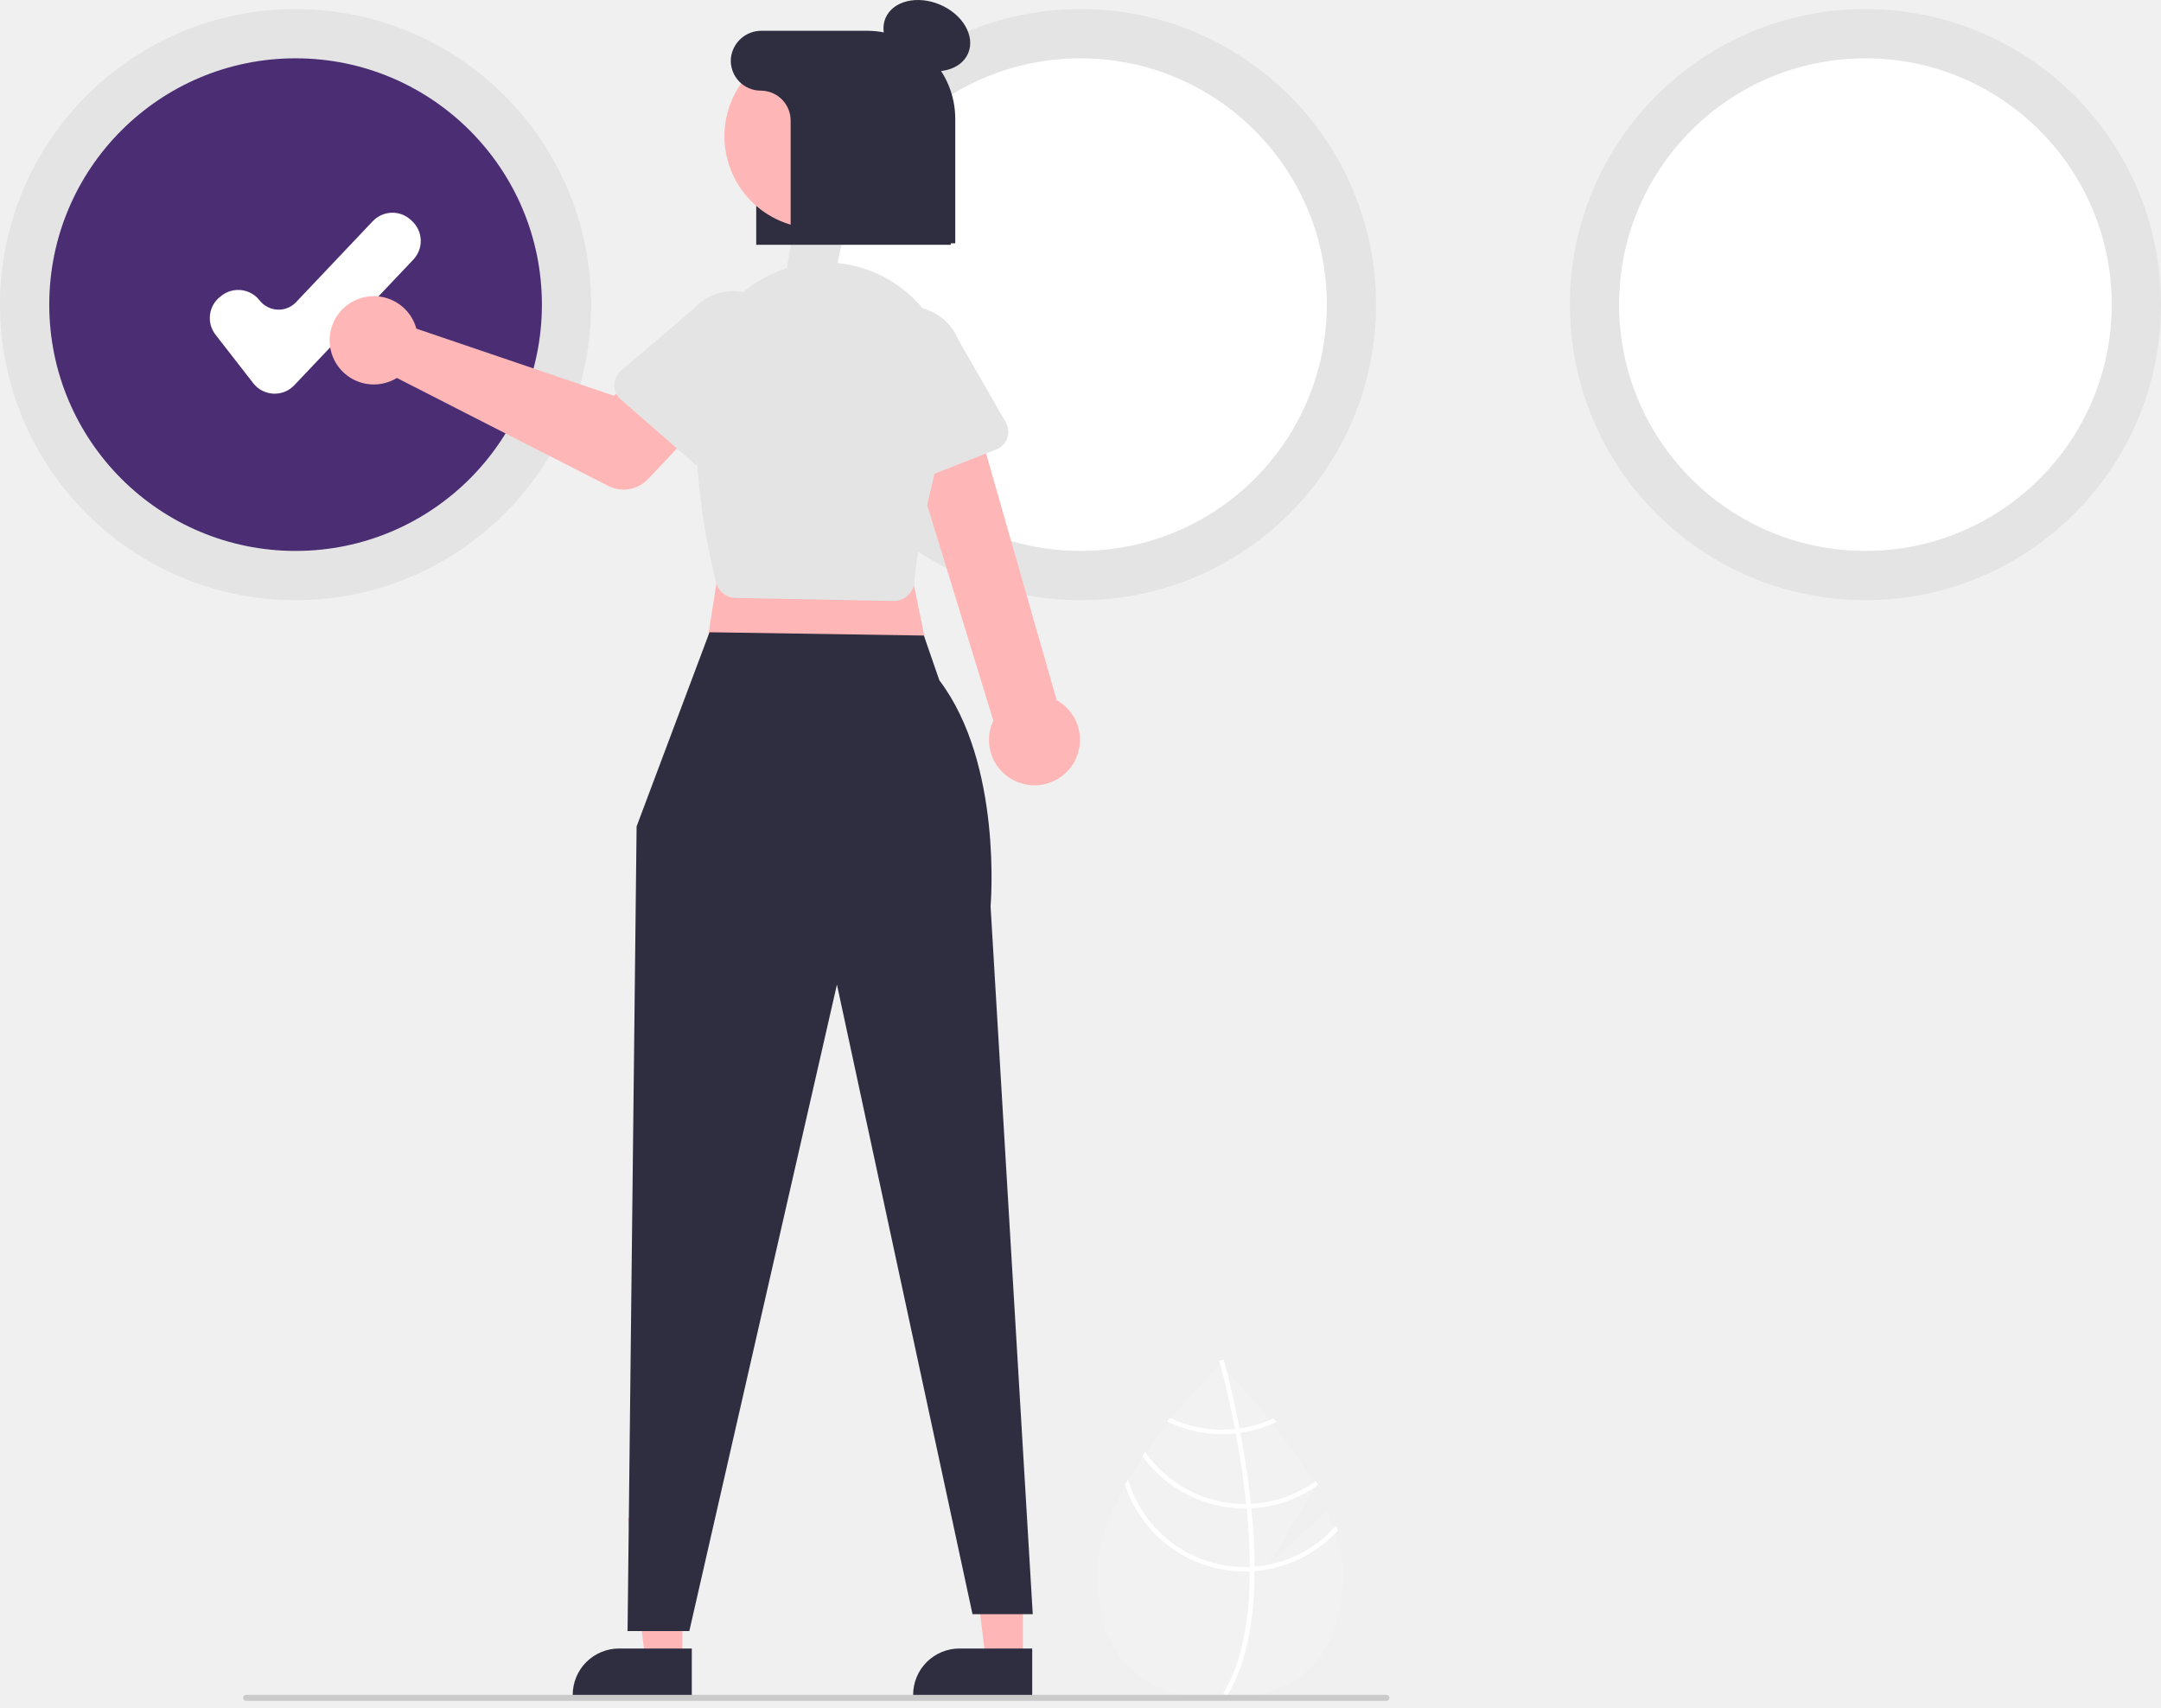
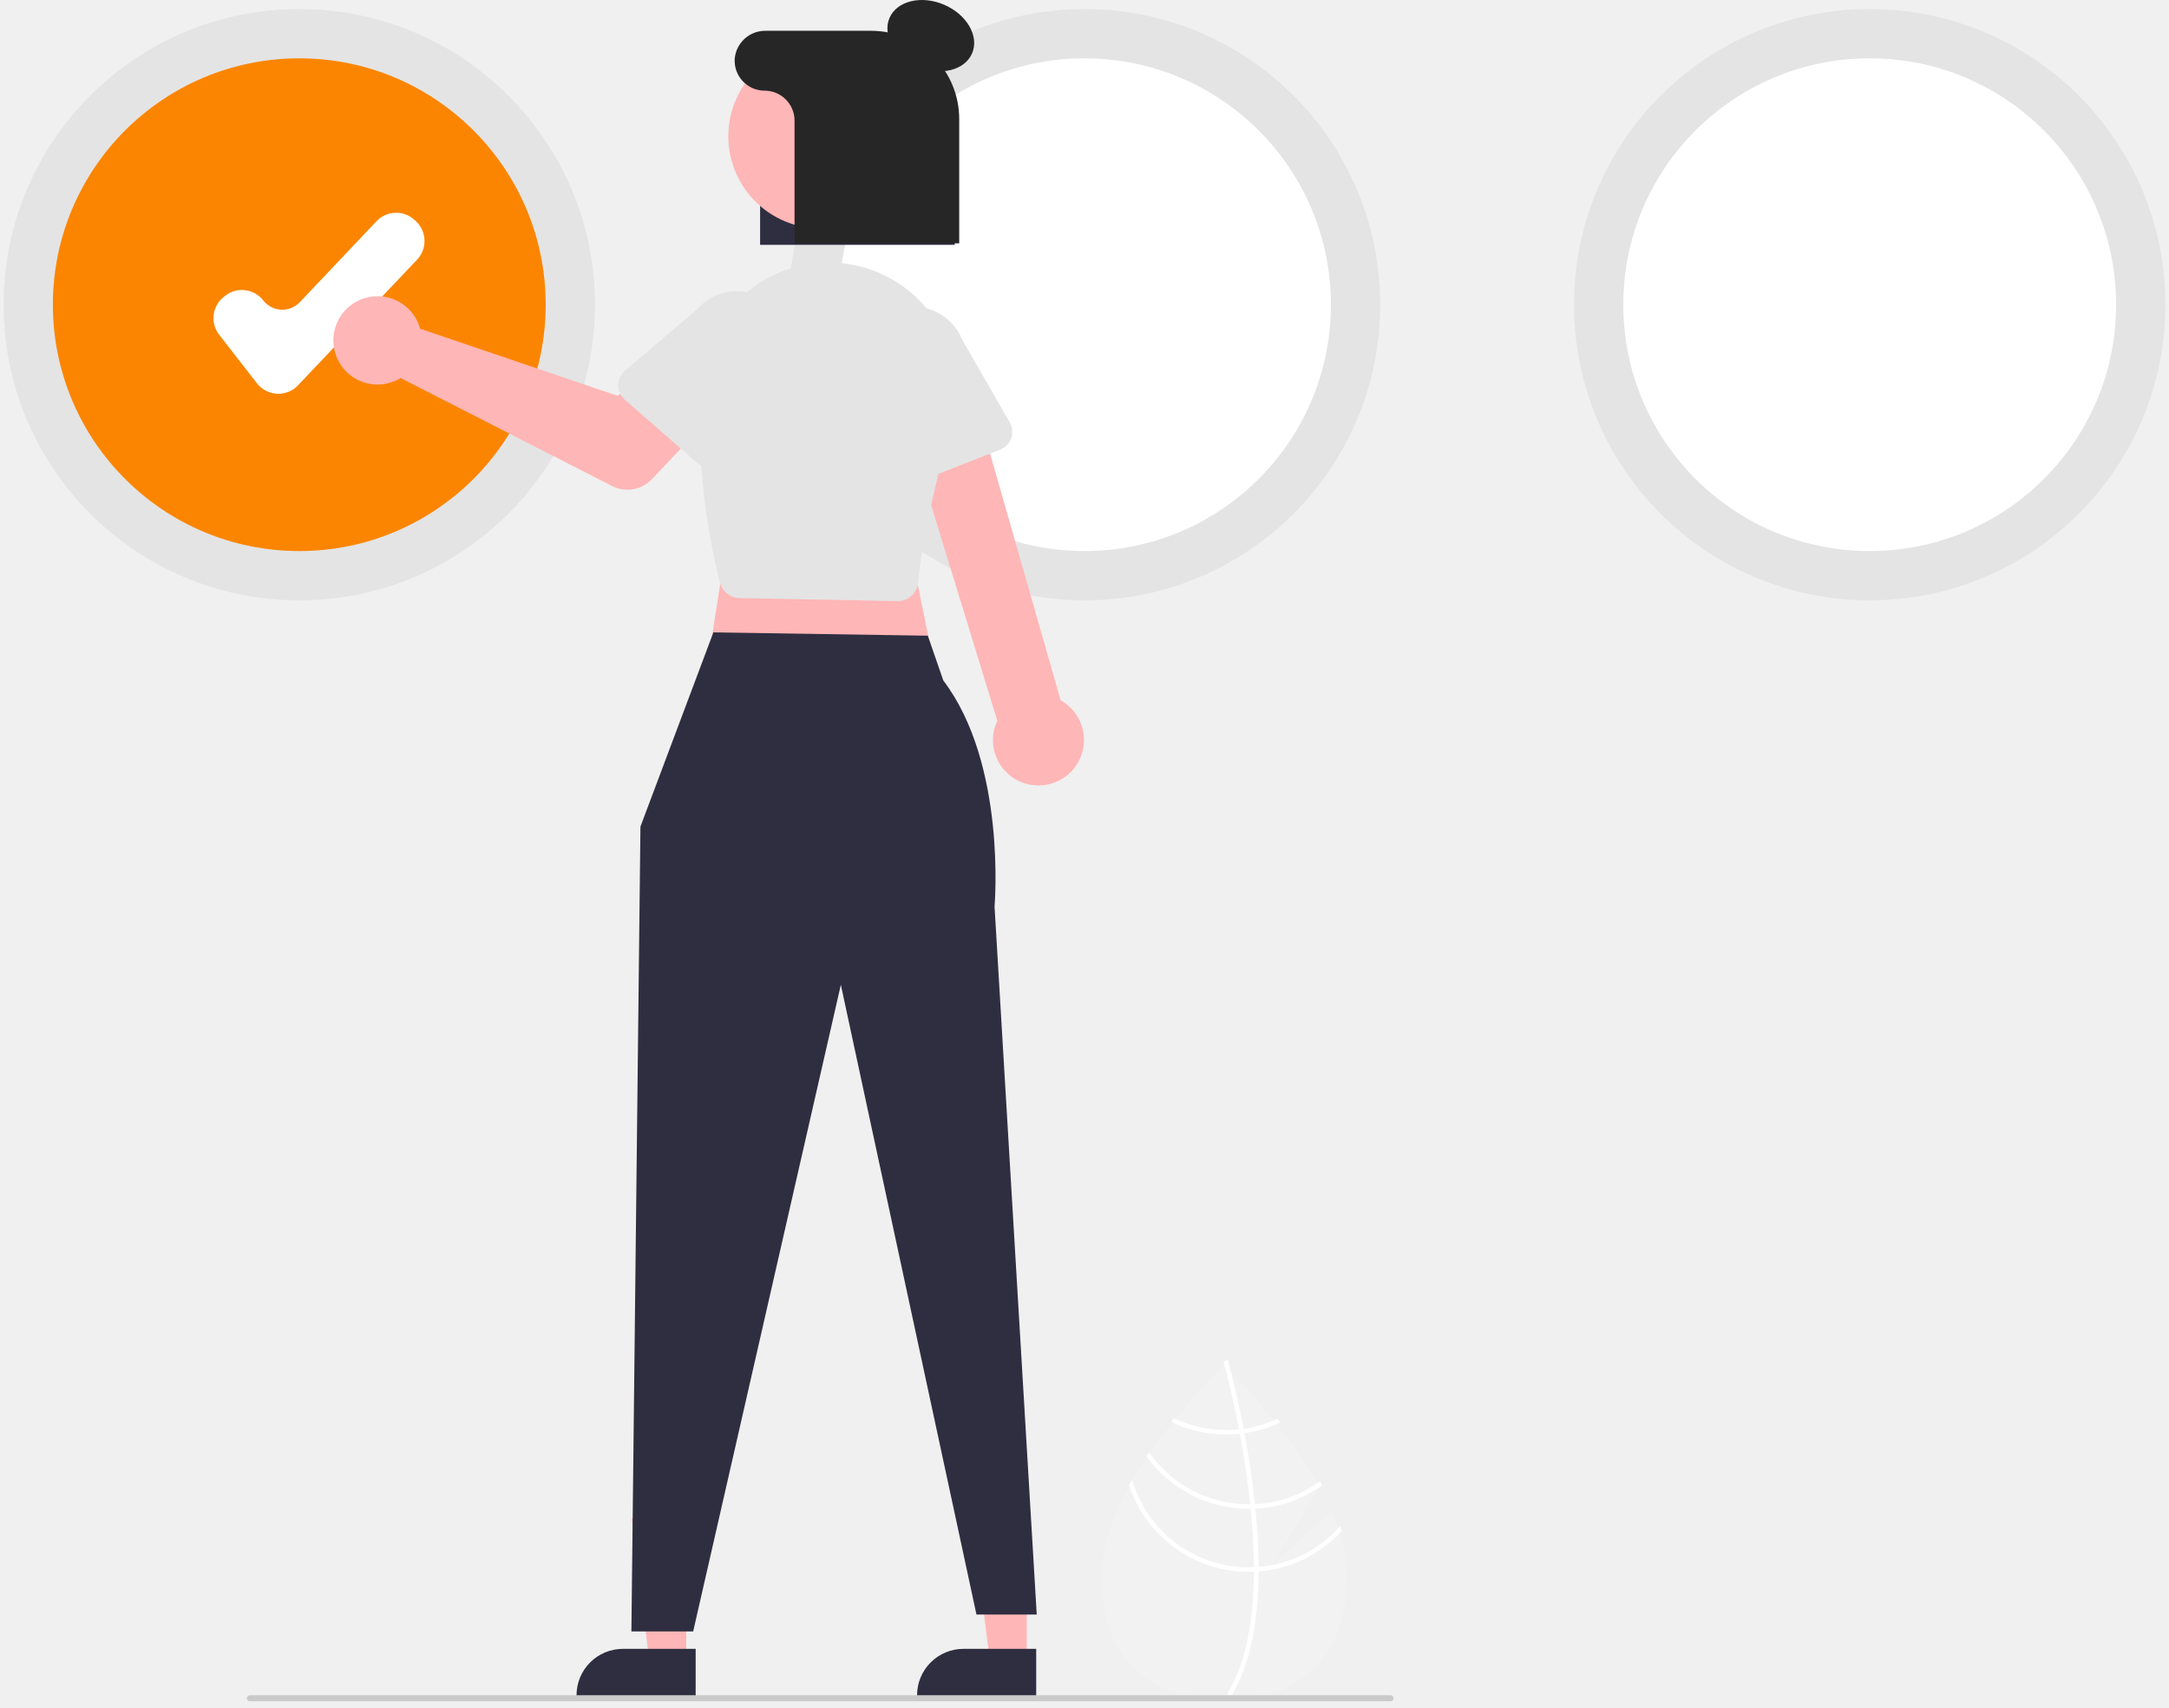
- <svg xmlns="http://www.w3.org/2000/svg" width="300" height="237" viewBox="0 0 300 237" fill="none">
-   <g clip-path="url(#clip0_1956_121694)">
-     <path d="M184.23 209.723L176.224 217.094L182.587 206.418C177.574 197.327 169.375 189.47 169.375 189.47C169.375 189.47 152.365 205.767 152.365 218.577C152.365 231.387 159.981 235.86 169.375 235.86C178.769 235.86 186.384 231.387 186.384 218.577C186.384 215.726 185.54 212.702 184.23 209.723Z" fill="#F2F2F2" />
-     <path d="M174.165 217.493V218.125C174.128 225.464 172.89 231.191 170.461 235.223C170.427 235.283 170.389 235.339 170.355 235.398L170.083 235.233L169.823 235.07C172.518 230.716 173.471 224.561 173.506 218.159C173.509 217.953 173.512 217.743 173.509 217.534C173.499 214.824 173.334 212.082 173.068 209.419C173.049 209.213 173.027 209.003 173.005 208.794C172.637 205.28 172.105 201.923 171.561 199.007C171.524 198.8 171.483 198.594 171.442 198.391C170.502 193.458 169.542 189.885 169.323 189.094C169.298 188.998 169.282 188.944 169.279 188.932L169.576 188.848L169.579 188.844L169.879 188.76C169.883 188.773 169.936 188.951 170.023 189.282C170.358 190.52 171.227 193.88 172.08 198.313C172.118 198.513 172.158 198.719 172.196 198.925C172.64 201.292 173.074 203.936 173.418 206.712C173.506 207.409 173.584 208.097 173.652 208.775C173.677 208.985 173.699 209.194 173.718 209.4C174.006 212.279 174.155 214.977 174.165 217.493Z" fill="white" />
-     <path d="M172.08 198.313C171.871 198.341 171.658 198.369 171.442 198.391C170.857 198.451 170.268 198.481 169.679 198.481C167.17 198.485 164.692 197.925 162.427 196.844C162.296 197.009 162.165 197.175 162.03 197.344C164.412 198.506 167.029 199.109 169.679 199.107C170.308 199.106 170.936 199.073 171.561 199.007C171.774 198.985 171.986 198.957 172.196 198.925C173.924 198.677 175.606 198.168 177.182 197.416C177.047 197.244 176.916 197.075 176.788 196.909C175.296 197.606 173.71 198.079 172.08 198.313Z" fill="white" />
-     <path d="M173.652 208.775C173.437 208.787 173.221 208.794 173.005 208.794C172.94 208.797 172.871 208.797 172.805 208.797C170.086 208.797 167.407 208.139 164.997 206.88C162.587 205.622 160.517 203.798 158.964 201.567C158.839 201.751 158.714 201.935 158.592 202.123C160.211 204.381 162.345 206.221 164.816 207.49C167.288 208.76 170.027 209.422 172.805 209.422C172.893 209.422 172.98 209.422 173.068 209.419C173.287 209.416 173.502 209.41 173.718 209.4C177.056 209.229 180.273 208.101 182.986 206.149C182.886 205.965 182.786 205.78 182.683 205.596C180.046 207.512 176.908 208.617 173.652 208.775Z" fill="white" />
-     <path d="M174.165 217.493C173.946 217.512 173.728 217.524 173.509 217.534C173.274 217.543 173.04 217.549 172.805 217.549C169.152 217.545 165.597 216.358 162.675 214.164C159.753 211.971 157.619 208.89 156.594 205.383C156.454 205.637 156.313 205.887 156.179 206.14C157.334 209.639 159.562 212.685 162.546 214.845C165.531 217.006 169.121 218.171 172.805 218.175C173.04 218.175 173.274 218.171 173.506 218.159C173.728 218.153 173.946 218.14 174.165 218.124C178.585 217.779 182.708 215.766 185.7 212.495C185.634 212.263 185.559 212.035 185.484 211.804C182.594 215.1 178.534 217.141 174.165 217.493Z" fill="white" />
-     <path d="M41.033 83.323C63.696 83.323 82.067 64.952 82.067 42.29C82.067 19.628 63.696 1.257 41.033 1.257C18.371 1.257 0 19.628 0 42.29C0 64.952 18.371 83.323 41.033 83.323Z" fill="#E4E4E4" />
-     <path d="M41.033 76.484C59.919 76.484 75.228 61.175 75.228 42.29C75.228 23.405 59.919 8.095 41.033 8.095C22.148 8.095 6.839 23.405 6.839 42.29C6.839 61.175 22.148 76.484 41.033 76.484Z" fill="#4A2D73" />
-     <path d="M150 83.323C172.662 83.323 191.034 64.952 191.034 42.29C191.034 19.628 172.662 1.257 150 1.257C127.338 1.257 108.967 19.628 108.967 42.29C108.967 64.952 127.338 83.323 150 83.323Z" fill="#E4E4E4" />
-     <path d="M150 76.484C168.885 76.484 184.195 61.175 184.195 42.29C184.195 23.405 168.885 8.095 150 8.095C131.115 8.095 115.806 23.405 115.806 42.29C115.806 61.175 131.115 76.484 150 76.484Z" fill="white" />
-     <path d="M258.967 83.323C281.629 83.323 300 64.952 300 42.29C300 19.628 281.629 1.257 258.967 1.257C236.305 1.257 217.934 19.628 217.934 42.29C217.934 64.952 236.305 83.323 258.967 83.323Z" fill="#E4E4E4" />
-     <path d="M258.967 76.484C277.852 76.484 293.161 61.175 293.161 42.29C293.161 23.405 277.852 8.095 258.967 8.095C240.082 8.095 224.772 23.405 224.772 42.29C224.772 61.175 240.082 76.484 258.967 76.484Z" fill="white" />
-     <path d="M38.128 54.656C38.067 54.656 38.006 54.654 37.945 54.651C37.404 54.625 36.875 54.482 36.395 54.233C35.914 53.983 35.493 53.633 35.161 53.205L29.916 46.461C29.305 45.674 29.032 44.677 29.155 43.688C29.279 42.7 29.789 41.8 30.575 41.188L30.764 41.041C31.551 40.43 32.548 40.157 33.537 40.28C34.525 40.404 35.424 40.914 36.037 41.7C36.333 42.08 36.707 42.392 37.134 42.614C37.562 42.836 38.032 42.963 38.513 42.986C38.994 43.01 39.474 42.929 39.921 42.75C40.368 42.57 40.771 42.296 41.102 41.947L51.752 30.704C52.092 30.346 52.498 30.058 52.949 29.857C53.4 29.656 53.886 29.545 54.379 29.532C54.872 29.519 55.364 29.602 55.824 29.779C56.285 29.956 56.707 30.221 57.065 30.561L57.239 30.725C57.962 31.411 58.384 32.355 58.411 33.352C58.438 34.348 58.068 35.314 57.382 36.038L40.855 53.482C40.505 53.853 40.082 54.148 39.613 54.35C39.144 54.552 38.639 54.656 38.128 54.656Z" fill="white" />
-     <path d="M131.991 33.981H104.982V10.493C105.01 9.038 105.614 7.654 106.66 6.644C107.707 5.634 109.111 5.08 110.566 5.103H119.543C126.407 5.103 131.991 10.493 131.991 17.118V33.981Z" fill="#2F2E41" />
-     <path d="M141.989 230.534L136.862 230.534L134.423 210.758L141.99 210.758L141.989 230.534Z" fill="#FFB6B6" />
-     <path d="M143.297 235.504L126.765 235.504V235.295C126.765 233.588 127.443 231.951 128.649 230.745C129.856 229.538 131.493 228.86 133.2 228.86L143.297 228.86L143.297 235.504Z" fill="#2F2E41" />
-     <path d="M94.731 230.534L89.604 230.534L87.165 210.758L94.732 210.758L94.731 230.534Z" fill="#FFB6B6" />
-     <path d="M96.039 235.504L79.507 235.504V235.295C79.507 233.588 80.185 231.951 81.392 230.745C82.599 229.538 84.235 228.86 85.942 228.86L96.04 228.86L96.039 235.504Z" fill="#2F2E41" />
-     <path d="M100.922 71.654L97.576 92.983L129.36 93.401L125.178 72.909L100.922 71.654Z" fill="#FFB6B6" />
-     <path d="M98.499 87.775L88.376 114.731L87.121 226.437H95.695L116.187 136.687L135.007 224.094H143.371L137.516 125.813C137.516 125.813 139.243 106.087 130.406 94.447L128.256 88.233L98.499 87.775Z" fill="#2F2E41" />
-     <path d="M141.921 108.788C141.036 108.547 140.215 108.115 139.515 107.522C138.815 106.929 138.254 106.19 137.871 105.356C137.488 104.523 137.292 103.616 137.297 102.699C137.302 101.781 137.509 100.876 137.901 100.048L124.38 55.964L134.326 53.992L146.692 97.204C148.041 97.956 149.067 99.177 149.576 100.635C150.084 102.093 150.04 103.687 149.452 105.115C148.864 106.543 147.773 107.706 146.385 108.383C144.997 109.06 143.409 109.204 141.921 108.788Z" fill="#FFB6B6" />
-     <path d="M124.028 83.434L102.118 83.011C101.492 82.997 100.887 82.779 100.397 82.389C99.906 82 99.557 81.46 99.403 80.853C98.228 76.203 95.644 64.083 97.015 52.012C97.285 49.674 98.022 47.413 99.181 45.365C100.341 43.316 101.9 41.521 103.765 40.085C105.63 38.649 107.765 37.602 110.042 37.006C112.319 36.41 114.693 36.276 117.023 36.613C119.48 36.965 121.836 37.833 123.935 39.159C126.033 40.485 127.828 42.24 129.201 44.309C130.574 46.377 131.494 48.713 131.9 51.162C132.307 53.611 132.191 56.118 131.561 58.52C128.803 68.993 127.245 76.486 126.931 80.79C126.884 81.413 126.635 82.003 126.222 82.47C125.808 82.938 125.253 83.257 124.641 83.38C124.459 83.416 124.274 83.434 124.089 83.434C124.068 83.434 124.048 83.434 124.028 83.434Z" fill="#E4E4E4" />
-     <path d="M57.474 44.711C57.606 45.006 57.714 45.312 57.798 45.624L85.222 54.943L90.522 50.313L98.554 57.398L89.969 66.505C89.275 67.241 88.362 67.732 87.365 67.904C86.369 68.076 85.344 67.921 84.444 67.461L55.097 52.471C54.036 53.122 52.802 53.434 51.559 53.367C50.315 53.299 49.122 52.855 48.138 52.093C47.154 51.33 46.425 50.286 46.048 49.1C45.671 47.913 45.665 46.64 46.03 45.449C46.394 44.259 47.113 43.208 48.089 42.436C49.066 41.664 50.255 41.207 51.497 41.127C52.739 41.047 53.977 41.347 55.044 41.987C56.112 42.627 56.96 43.578 57.474 44.711Z" fill="#FFB6B6" />
-     <path d="M85.279 53.457C85.281 53.079 85.365 52.706 85.524 52.364C85.684 52.021 85.915 51.717 86.203 51.472L96.244 42.919C97.515 41.462 99.312 40.57 101.24 40.436C103.168 40.303 105.07 40.939 106.53 42.206C107.989 43.474 108.886 45.268 109.025 47.196C109.163 49.123 108.531 51.027 107.267 52.49L100.116 63.625C99.912 63.943 99.642 64.213 99.324 64.417C99.006 64.621 98.648 64.754 98.274 64.807C97.9 64.86 97.519 64.832 97.157 64.724C96.795 64.617 96.461 64.433 96.176 64.184L86.179 55.452C85.894 55.204 85.666 54.897 85.511 54.553C85.356 54.208 85.277 53.834 85.279 53.457Z" fill="#E4E4E4" />
-     <path d="M123.774 67.131C123.44 66.955 123.148 66.709 122.917 66.41C122.686 66.111 122.523 65.765 122.438 65.397L119.469 52.545C118.762 50.746 118.797 48.741 119.566 46.968C120.336 45.195 121.777 43.8 123.573 43.088C125.37 42.376 127.375 42.406 129.15 43.17C130.925 43.935 132.324 45.372 133.041 47.167L139.633 58.642C139.821 58.97 139.936 59.334 139.971 59.71C140.005 60.086 139.958 60.465 139.833 60.822C139.708 61.178 139.508 61.503 139.246 61.775C138.984 62.047 138.666 62.26 138.315 62.398L125.96 67.251C125.608 67.39 125.231 67.45 124.854 67.43C124.477 67.409 124.108 67.307 123.774 67.131Z" fill="#E4E4E4" />
-     <path d="M134.402 7.399C135.417 5.024 133.672 2.002 130.506 0.649C127.339 -0.703 123.95 0.126 122.935 2.5C121.921 4.875 123.666 7.897 126.832 9.25C129.999 10.602 133.388 9.774 134.402 7.399Z" fill="#2F2E41" />
-     <path d="M124.58 25.051C127.967 18.855 125.69 11.085 119.493 7.697C113.296 4.31 105.527 6.587 102.139 12.784C98.752 18.981 101.029 26.75 107.226 30.138C113.423 33.525 121.192 31.248 124.58 25.051Z" fill="#FFB6B6" />
-     <path d="M120.374 4.272H105.748C104.676 4.258 103.638 4.65 102.842 5.37C102.047 6.089 101.553 7.083 101.459 8.151C101.422 8.719 101.501 9.288 101.692 9.824C101.883 10.36 102.182 10.851 102.571 11.266C102.96 11.682 103.43 12.013 103.952 12.239C104.474 12.466 105.037 12.583 105.606 12.583C106.708 12.583 107.764 13.02 108.544 13.8C109.323 14.579 109.761 15.636 109.761 16.738V33.774H132.614V16.512C132.614 14.905 132.297 13.313 131.682 11.828C131.067 10.343 130.166 8.994 129.029 7.857C127.892 6.721 126.543 5.819 125.058 5.204C123.573 4.589 121.982 4.272 120.374 4.272Z" fill="#2F2E41" />
-     <path d="M192.476 236.128H34.166C34.055 236.128 33.95 236.085 33.872 236.007C33.794 235.929 33.75 235.823 33.75 235.713C33.75 235.603 33.794 235.497 33.872 235.419C33.95 235.341 34.055 235.297 34.166 235.297H192.476C192.586 235.297 192.692 235.341 192.77 235.419C192.848 235.497 192.891 235.603 192.891 235.713C192.891 235.823 192.848 235.929 192.77 236.007C192.692 236.085 192.586 236.128 192.476 236.128Z" fill="#CACACA" />
+ <svg xmlns="http://www.w3.org/2000/svg" width="301" height="237" viewBox="0 0 301 237" fill="none">
+   <g clip-path="url(#clip0_2002_17331)">
+     <path d="M184.73 209.724L176.724 217.095L183.087 206.418C178.074 197.327 169.875 189.471 169.875 189.471C169.875 189.471 152.865 205.767 152.865 218.577C152.865 231.388 160.481 235.86 169.875 235.86C179.269 235.86 186.884 231.388 186.884 218.577C186.884 215.726 186.04 212.702 184.73 209.724Z" fill="#F2F2F2" />
+     <path d="M174.665 217.493V218.124C174.628 225.464 173.39 231.191 170.961 235.223C170.927 235.283 170.889 235.339 170.855 235.398L170.583 235.233L170.323 235.07C173.018 230.716 173.971 224.561 174.006 218.159C174.009 217.953 174.012 217.743 174.009 217.534C173.999 214.824 173.834 212.082 173.568 209.419C173.549 209.213 173.527 209.003 173.505 208.794C173.137 205.28 172.605 201.923 172.061 199.006C172.024 198.8 171.983 198.594 171.942 198.391C171.002 193.458 170.042 189.885 169.823 189.094C169.798 188.997 169.782 188.944 169.779 188.932L170.076 188.847L170.079 188.844L170.379 188.76C170.383 188.772 170.436 188.95 170.523 189.282C170.858 190.52 171.727 193.88 172.58 198.313C172.618 198.513 172.658 198.719 172.696 198.925C173.14 201.291 173.574 203.936 173.918 206.712C174.006 207.409 174.084 208.097 174.152 208.775C174.177 208.984 174.199 209.194 174.218 209.4C174.506 212.279 174.655 214.977 174.665 217.493Z" fill="white" />
+     <path d="M172.58 198.313C172.371 198.341 172.158 198.369 171.942 198.391C171.357 198.451 170.768 198.482 170.179 198.482C167.67 198.485 165.192 197.925 162.927 196.844C162.796 197.009 162.665 197.175 162.53 197.344C164.912 198.507 167.529 199.11 170.179 199.107C170.808 199.107 171.436 199.073 172.061 199.007C172.274 198.985 172.486 198.957 172.696 198.926C174.424 198.678 176.106 198.169 177.682 197.416C177.547 197.244 177.416 197.075 177.288 196.909C175.796 197.606 174.21 198.079 172.58 198.313Z" fill="white" />
+     <path d="M174.152 208.775C173.937 208.787 173.721 208.793 173.505 208.793C173.44 208.797 173.371 208.797 173.305 208.797C170.586 208.797 167.907 208.139 165.497 206.88C163.087 205.621 161.017 203.798 159.464 201.566C159.339 201.751 159.214 201.935 159.092 202.123C160.711 204.381 162.845 206.221 165.316 207.49C167.788 208.76 170.527 209.422 173.305 209.422C173.393 209.422 173.48 209.422 173.568 209.419C173.787 209.416 174.002 209.409 174.218 209.4C177.556 209.229 180.773 208.1 183.486 206.149C183.386 205.965 183.286 205.78 183.183 205.596C180.546 207.512 177.408 208.616 174.152 208.775Z" fill="white" />
+     <path d="M174.665 217.494C174.446 217.512 174.228 217.525 174.009 217.534C173.774 217.544 173.54 217.55 173.305 217.55C169.652 217.546 166.097 216.358 163.175 214.165C160.253 211.972 158.119 208.891 157.094 205.384C156.954 205.637 156.813 205.887 156.679 206.14C157.834 209.639 160.062 212.685 163.046 214.846C166.031 217.006 169.621 218.171 173.305 218.175C173.54 218.175 173.774 218.172 174.006 218.159C174.228 218.153 174.446 218.141 174.665 218.125C179.085 217.779 183.208 215.767 186.2 212.495C186.134 212.264 186.059 212.036 185.984 211.804C183.094 215.1 179.034 217.141 174.665 217.494Z" fill="white" />
+     <path d="M41.533 83.324C64.196 83.324 82.567 64.952 82.567 42.29C82.567 19.628 64.196 1.257 41.533 1.257C18.871 1.257 0.5 19.628 0.5 42.29C0.5 64.952 18.871 83.324 41.533 83.324Z" fill="#E4E4E4" />
+     <path d="M41.533 76.485C60.419 76.485 75.728 61.175 75.728 42.29C75.728 23.405 60.419 8.096 41.533 8.096C22.648 8.096 7.339 23.405 7.339 42.29C7.339 61.175 22.648 76.485 41.533 76.485Z" fill="#FB8500" />
+     <path d="M150.5 83.324C173.162 83.324 191.534 64.952 191.534 42.29C191.534 19.628 173.162 1.257 150.5 1.257C127.838 1.257 109.467 19.628 109.467 42.29C109.467 64.952 127.838 83.324 150.5 83.324Z" fill="#E4E4E4" />
+     <path d="M150.5 76.485C169.385 76.485 184.695 61.175 184.695 42.29C184.695 23.405 169.385 8.096 150.5 8.096C131.615 8.096 116.306 23.405 116.306 42.29C116.306 61.175 131.615 76.485 150.5 76.485Z" fill="white" />
+     <path d="M259.467 83.324C282.129 83.324 300.5 64.952 300.5 42.29C300.5 19.628 282.129 1.257 259.467 1.257C236.805 1.257 218.434 19.628 218.434 42.29C218.434 64.952 236.805 83.324 259.467 83.324Z" fill="#E4E4E4" />
+     <path d="M259.467 76.485C278.352 76.485 293.661 61.175 293.661 42.29C293.661 23.405 278.352 8.096 259.467 8.096C240.582 8.096 225.272 23.405 225.272 42.29C225.272 61.175 240.582 76.485 259.467 76.485Z" fill="white" />
+     <path d="M38.628 54.655C38.567 54.655 38.506 54.654 38.445 54.651C37.904 54.625 37.375 54.482 36.895 54.232C36.414 53.983 35.993 53.632 35.661 53.205L30.416 46.461C29.805 45.674 29.532 44.676 29.655 43.688C29.779 42.699 30.289 41.8 31.075 41.188L31.264 41.041C32.051 40.43 33.048 40.156 34.037 40.28C35.025 40.403 35.924 40.914 36.537 41.7C36.833 42.08 37.207 42.392 37.634 42.614C38.062 42.836 38.532 42.963 39.013 42.986C39.494 43.01 39.974 42.929 40.421 42.749C40.868 42.57 41.271 42.296 41.602 41.947L52.252 30.704C52.592 30.345 52.998 30.058 53.449 29.856C53.9 29.655 54.386 29.545 54.879 29.532C55.372 29.518 55.864 29.602 56.324 29.779C56.785 29.955 57.207 30.221 57.565 30.56L57.739 30.725C58.462 31.41 58.884 32.355 58.911 33.351C58.938 34.348 58.568 35.314 57.882 36.037L41.355 53.482C41.005 53.853 40.582 54.148 40.113 54.35C39.644 54.551 39.139 54.656 38.628 54.655Z" fill="white" />
+     <path d="M132.491 33.981H105.482V10.493C105.51 9.038 106.114 7.654 107.16 6.644C108.207 5.634 109.611 5.08 111.066 5.103H120.043C126.907 5.103 132.491 10.493 132.491 17.118V33.981Z" fill="#2F2E41" />
+     <path d="M142.489 230.535L137.362 230.534L134.923 210.758L142.49 210.758L142.489 230.535Z" fill="#FFB6B6" />
+     <path d="M143.797 235.504L127.265 235.503V235.294C127.265 233.588 127.943 231.951 129.149 230.744C130.356 229.537 131.993 228.859 133.7 228.859L143.797 228.86L143.797 235.504Z" fill="#2F2E41" />
+     <path d="M95.231 230.535L90.104 230.534L87.665 210.758L95.232 210.758L95.231 230.535Z" fill="#FFB6B6" />
+     <path d="M96.539 235.504L80.007 235.503V235.294C80.007 233.588 80.685 231.951 81.892 230.744C83.099 229.537 84.735 228.859 86.442 228.859L96.54 228.86L96.539 235.504Z" fill="#2F2E41" />
+     <path d="M101.422 71.654L98.076 92.983L129.86 93.401L125.678 72.909L101.422 71.654Z" fill="#FFB6B6" />
+     <path d="M98.999 87.775L88.876 114.731L87.621 226.437H96.195L116.687 136.687L135.507 224.094H143.871L138.016 125.813C138.016 125.813 139.743 106.087 130.906 94.447L128.756 88.233L98.999 87.775Z" fill="#2F2E41" />
+     <path d="M142.421 108.788C141.536 108.547 140.715 108.115 140.015 107.522C139.315 106.929 138.754 106.189 138.371 105.356C137.988 104.523 137.792 103.616 137.797 102.698C137.802 101.781 138.009 100.876 138.401 100.047L124.88 55.964L134.826 53.992L147.192 97.203C148.541 97.956 149.567 99.176 150.076 100.635C150.584 102.093 150.54 103.687 149.952 105.115C149.364 106.543 148.273 107.705 146.885 108.382C145.497 109.059 143.909 109.204 142.421 108.788Z" fill="#FFB6B6" />
+     <path d="M124.528 83.434L102.618 83.011C101.992 82.997 101.387 82.779 100.897 82.389C100.406 82 100.057 81.46 99.903 80.853C98.728 76.203 96.144 64.083 97.515 52.012C97.785 49.674 98.522 47.413 99.681 45.365C100.841 43.316 102.4 41.521 104.265 40.085C106.13 38.649 108.265 37.602 110.542 37.006C112.819 36.41 115.193 36.276 117.523 36.613C119.98 36.965 122.336 37.833 124.435 39.159C126.533 40.485 128.328 42.24 129.701 44.309C131.074 46.377 131.994 48.713 132.4 51.162C132.807 53.611 132.691 56.118 132.061 58.52C129.303 68.993 127.745 76.486 127.431 80.79C127.384 81.413 127.135 82.003 126.722 82.47C126.308 82.938 125.753 83.257 125.141 83.38C124.959 83.416 124.774 83.434 124.589 83.434C124.568 83.434 124.548 83.434 124.528 83.434Z" fill="#E4E4E4" />
+     <path d="M57.974 44.711C58.106 45.006 58.214 45.312 58.298 45.624L85.722 54.943L91.022 50.313L99.054 57.398L90.469 66.505C89.775 67.241 88.862 67.732 87.865 67.904C86.869 68.076 85.844 67.921 84.944 67.461L55.597 52.471C54.536 53.122 53.302 53.434 52.059 53.367C50.815 53.299 49.622 52.855 48.638 52.093C47.654 51.33 46.925 50.286 46.548 49.1C46.171 47.913 46.165 46.64 46.53 45.449C46.894 44.259 47.613 43.208 48.589 42.436C49.566 41.664 50.755 41.207 51.997 41.127C53.239 41.047 54.477 41.347 55.544 41.987C56.612 42.627 57.46 43.578 57.974 44.711Z" fill="#FFB6B6" />
+     <path d="M85.779 53.457C85.781 53.079 85.865 52.706 86.024 52.364C86.184 52.022 86.415 51.718 86.703 51.473L96.744 42.919C98.015 41.463 99.812 40.57 101.74 40.436C103.668 40.303 105.57 40.94 107.03 42.207C108.489 43.474 109.386 45.268 109.525 47.196C109.663 49.123 109.031 51.027 107.767 52.49L100.616 63.625C100.412 63.943 100.142 64.213 99.824 64.417C99.506 64.621 99.148 64.754 98.774 64.807C98.4 64.86 98.019 64.832 97.657 64.725C97.295 64.617 96.961 64.433 96.676 64.184L86.679 55.453C86.394 55.204 86.166 54.897 86.011 54.553C85.856 54.209 85.777 53.835 85.779 53.457Z" fill="#E4E4E4" />
+     <path d="M124.274 67.131C123.94 66.955 123.648 66.709 123.417 66.41C123.186 66.111 123.023 65.766 122.938 65.398L119.969 52.545C119.262 50.747 119.297 48.741 120.066 46.968C120.836 45.196 122.277 43.8 124.073 43.089C125.87 42.377 127.875 42.406 129.65 43.171C131.425 43.936 132.824 45.373 133.541 47.168L140.133 58.643C140.321 58.97 140.436 59.334 140.471 59.711C140.505 60.087 140.458 60.466 140.333 60.822C140.208 61.179 140.008 61.504 139.746 61.776C139.484 62.048 139.166 62.26 138.815 62.398L126.46 67.252C126.108 67.39 125.731 67.451 125.354 67.43C124.977 67.409 124.608 67.307 124.274 67.131Z" fill="#E4E4E4" />
+     <path d="M134.902 7.399C135.917 5.024 134.172 2.002 131.006 0.65C127.839 -0.703 124.45 0.126 123.435 2.501C122.421 4.876 124.166 7.897 127.332 9.25C130.499 10.602 133.888 9.774 134.902 7.399Z" fill="#262626" />
+     <path d="M125.08 25.052C128.467 18.855 126.19 11.085 119.993 7.698C113.796 4.311 106.027 6.588 102.639 12.785C99.252 18.981 101.529 26.751 107.726 30.138C113.923 33.526 121.692 31.248 125.08 25.052Z" fill="#FFB6B6" />
+     <path d="M120.874 4.273H106.248C105.176 4.259 104.138 4.651 103.342 5.37C102.547 6.09 102.053 7.083 101.959 8.151C101.922 8.719 102.001 9.288 102.192 9.824C102.383 10.36 102.682 10.851 103.071 11.267C103.46 11.682 103.93 12.013 104.452 12.24C104.974 12.466 105.537 12.583 106.106 12.583C107.208 12.583 108.264 13.021 109.044 13.8C109.823 14.579 110.261 15.636 110.261 16.738V33.774H133.114V16.512C133.114 14.905 132.797 13.313 132.182 11.829C131.567 10.344 130.666 8.994 129.529 7.858C128.392 6.721 127.043 5.82 125.558 5.205C124.073 4.589 122.482 4.273 120.874 4.273Z" fill="#262626" />
+     <path d="M192.976 236.128H34.666C34.555 236.128 34.45 236.084 34.372 236.006C34.294 235.928 34.25 235.823 34.25 235.712C34.25 235.602 34.294 235.497 34.372 235.419C34.45 235.341 34.555 235.297 34.666 235.297H192.976C193.086 235.297 193.192 235.341 193.27 235.419C193.348 235.497 193.391 235.602 193.391 235.712C193.391 235.823 193.348 235.928 193.27 236.006C193.192 236.084 193.086 236.128 192.976 236.128Z" fill="#CACACA" />
  </g>
  <defs>
-     <clipPath id="clip0_1956_121694">
-       <rect width="300" height="236.128" fill="white" />
+     <clipPath id="clip0_2002_17331">
+       <rect width="300" height="236.128" fill="white" transform="translate(0.5)" />
    </clipPath>
  </defs>
</svg>
